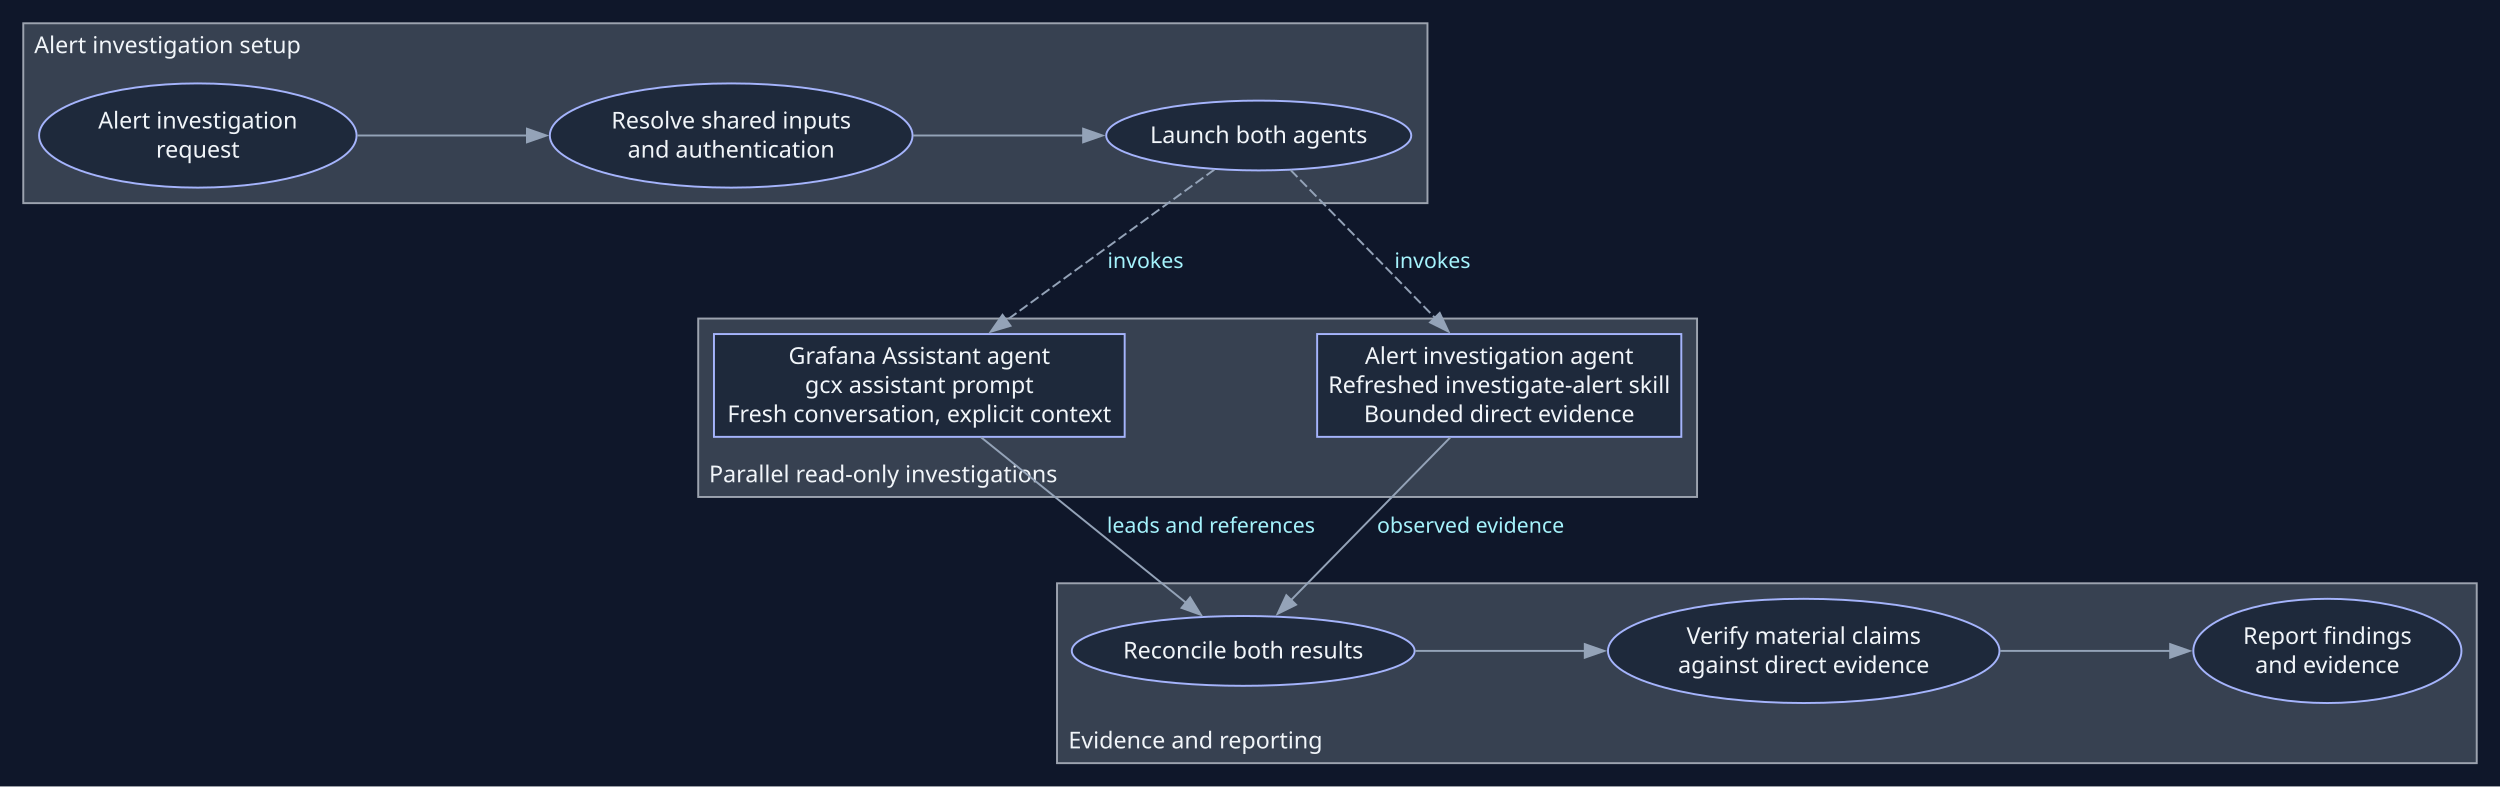
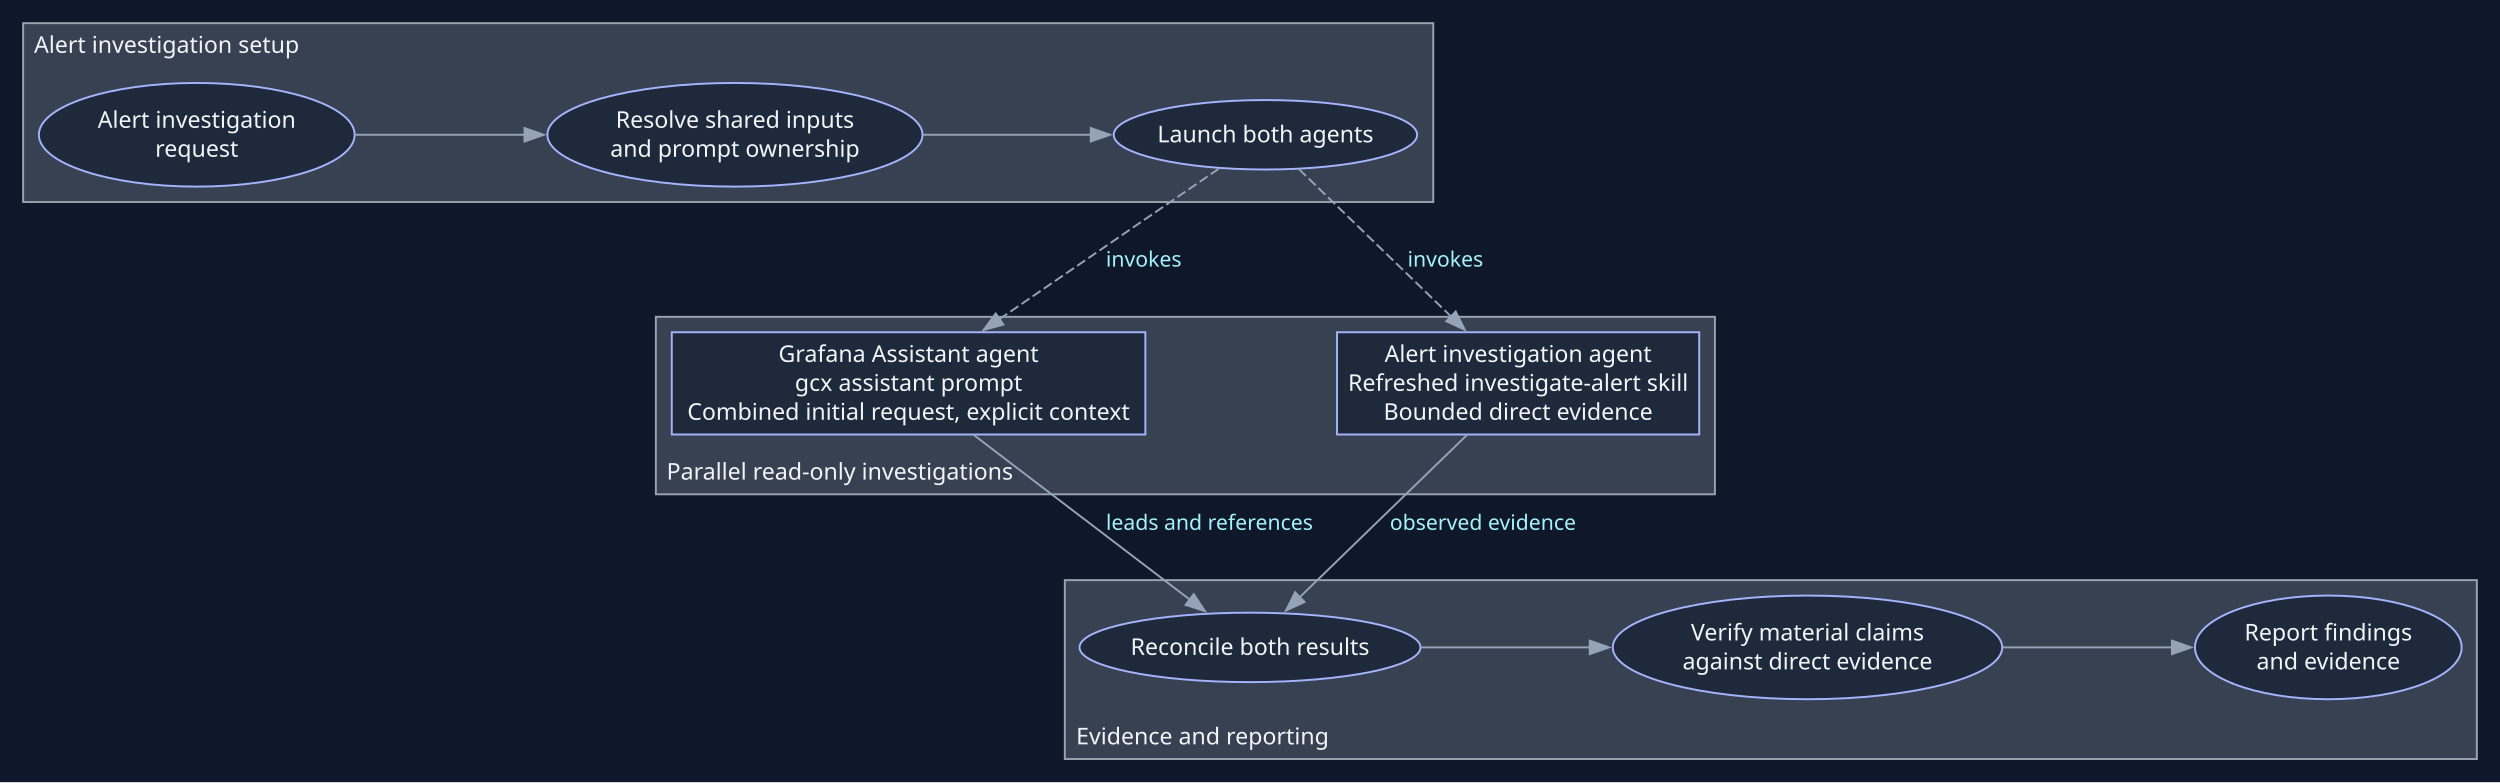
- <svg xmlns="http://www.w3.org/2000/svg" width="2578pt" height="811pt" viewBox="0.00 0.00 2578.00 811.00">
+ <svg xmlns="http://www.w3.org/2000/svg" width="2592pt" height="811pt" viewBox="0.00 0.00 2592.00 811.00">
  <g id="graph0" class="graph" transform="scale(2 2) rotate(0) translate(4 401.48)">
-     <polygon fill="#0f172a" stroke="none" points="-4,4 -4,-401.48 1285,-401.48 1285,4 -4,4" />
+     <polygon fill="#0f172a" stroke="none" points="-4,4 -4,-401.48 1292,-401.48 1292,4 -4,4" />
    <g id="clust1" class="cluster">
-       <polygon fill="#374151" stroke="#9ca3af" points="8,-296.74 8,-389.48 732,-389.48 732,-296.74 8,-296.74" />
+       <polygon fill="#374151" stroke="#9ca3af" points="8,-296.74 8,-389.48 739,-389.48 739,-296.74 8,-296.74" />
      <text xml:space="preserve" text-anchor="middle" x="82.38" y="-374.08" font-family="Trebuchet MS" font-size="12.00" fill="#f1f5f9">Alert investigation setup</text>
    </g>
    <g id="clust3" class="cluster">
-       <polygon fill="#374151" stroke="#9ca3af" points="356,-145.24 356,-237.24 871,-237.24 871,-145.24 356,-145.24" />
-       <text xml:space="preserve" text-anchor="middle" x="451.38" y="-152.84" font-family="Trebuchet MS" font-size="12.00" fill="#f1f5f9">Parallel read-only investigations</text>
+       <polygon fill="#374151" stroke="#9ca3af" points="336,-145.24 336,-237.24 885,-237.24 885,-145.24 336,-145.24" />
+       <text xml:space="preserve" text-anchor="middle" x="431.38" y="-152.84" font-family="Trebuchet MS" font-size="12.00" fill="#f1f5f9">Parallel read-only investigations</text>
    </g>
    <g id="clust5" class="cluster">
-       <polygon fill="#374151" stroke="#9ca3af" points="541,-8 541,-100.74 1273,-100.74 1273,-8 541,-8" />
-       <text xml:space="preserve" text-anchor="middle" x="612.38" y="-15.6" font-family="Trebuchet MS" font-size="12.00" fill="#f1f5f9">Evidence and reporting</text>
+       <polygon fill="#374151" stroke="#9ca3af" points="548,-8 548,-100.74 1280,-100.74 1280,-8 548,-8" />
+       <text xml:space="preserve" text-anchor="middle" x="619.38" y="-15.6" font-family="Trebuchet MS" font-size="12.00" fill="#f1f5f9">Evidence and reporting</text>
    </g>
    <g id="node1" class="node">
      <ellipse fill="#1e293b" stroke="#a5b4fc" cx="98" cy="-331.61" rx="81.85" ry="26.87" />
      <text xml:space="preserve" text-anchor="middle" x="98" y="-335.21" font-family="Trebuchet MS" font-size="12.00" fill="#f1f5f9">Alert investigation</text>
      <text xml:space="preserve" text-anchor="middle" x="98" y="-320.21" font-family="Trebuchet MS" font-size="12.00" fill="#f1f5f9">request</text>
    </g>
    <g id="node2" class="node">
-       <ellipse fill="#1e293b" stroke="#a5b4fc" cx="373" cy="-331.61" rx="93.51" ry="26.87" />
-       <text xml:space="preserve" text-anchor="middle" x="373" y="-335.21" font-family="Trebuchet MS" font-size="12.00" fill="#f1f5f9">Resolve shared inputs</text>
-       <text xml:space="preserve" text-anchor="middle" x="373" y="-320.21" font-family="Trebuchet MS" font-size="12.00" fill="#f1f5f9">and authentication</text>
+       <ellipse fill="#1e293b" stroke="#a5b4fc" cx="377" cy="-331.61" rx="97.23" ry="26.87" />
+       <text xml:space="preserve" text-anchor="middle" x="377" y="-335.21" font-family="Trebuchet MS" font-size="12.00" fill="#f1f5f9">Resolve shared inputs</text>
+       <text xml:space="preserve" text-anchor="middle" x="377" y="-320.21" font-family="Trebuchet MS" font-size="12.00" fill="#f1f5f9">and prompt ownership</text>
    </g>
    <g id="edge1" class="edge">
-       <path fill="none" stroke="#94a3b8" d="M180.18,-331.61C209.45,-331.61 238.73,-331.61 268,-331.61" />
-       <polygon fill="#94a3b8" stroke="#94a3b8" points="267.71,-335.11 277.71,-331.61 267.71,-328.11 267.71,-335.11" />
+       <path fill="none" stroke="#94a3b8" d="M180.28,-331.61C209.58,-331.61 238.88,-331.61 268.18,-331.61" />
+       <polygon fill="#94a3b8" stroke="#94a3b8" points="267.9,-335.11 277.9,-331.61 267.9,-328.11 267.9,-335.11" />
    </g>
    <g id="node3" class="node">
-       <ellipse fill="#1e293b" stroke="#a5b4fc" cx="645" cy="-331.61" rx="78.64" ry="18" />
-       <text xml:space="preserve" text-anchor="middle" x="645" y="-327.71" font-family="Trebuchet MS" font-size="12.00" fill="#f1f5f9">Launch both agents</text>
+       <ellipse fill="#1e293b" stroke="#a5b4fc" cx="652" cy="-331.61" rx="78.64" ry="18" />
+       <text xml:space="preserve" text-anchor="middle" x="652" y="-327.71" font-family="Trebuchet MS" font-size="12.00" fill="#f1f5f9">Launch both agents</text>
    </g>
    <g id="edge2" class="edge">
-       <path fill="none" stroke="#94a3b8" d="M466.77,-331.61C496.09,-331.61 525.41,-331.61 554.74,-331.61" />
-       <polygon fill="#94a3b8" stroke="#94a3b8" points="554.46,-335.11 564.46,-331.61 554.46,-328.11 554.46,-335.11" />
+       <path fill="none" stroke="#94a3b8" d="M474.49,-331.61C503.59,-331.61 532.69,-331.61 561.8,-331.61" />
+       <polygon fill="#94a3b8" stroke="#94a3b8" points="561.44,-335.11 571.44,-331.61 561.44,-328.11 561.44,-335.11" />
    </g>
    <g id="node4" class="node">
-       <polygon fill="#1e293b" stroke="#a5b4fc" points="575.88,-229.24 364.12,-229.24 364.12,-176.24 575.88,-176.24 575.88,-229.24" />
-       <text xml:space="preserve" text-anchor="middle" x="470" y="-213.84" font-family="Trebuchet MS" font-size="12.00" fill="#f1f5f9">Grafana Assistant agent</text>
-       <text xml:space="preserve" text-anchor="middle" x="470" y="-198.84" font-family="Trebuchet MS" font-size="12.00" fill="#f1f5f9">gcx assistant prompt</text>
-       <text xml:space="preserve" text-anchor="middle" x="470" y="-183.84" font-family="Trebuchet MS" font-size="12.00" fill="#f1f5f9">Fresh conversation, explicit context</text>
+       <polygon fill="#1e293b" stroke="#a5b4fc" points="589.75,-229.24 344.25,-229.24 344.25,-176.24 589.75,-176.24 589.75,-229.24" />
+       <text xml:space="preserve" text-anchor="middle" x="467" y="-213.84" font-family="Trebuchet MS" font-size="12.00" fill="#f1f5f9">Grafana Assistant agent</text>
+       <text xml:space="preserve" text-anchor="middle" x="467" y="-198.84" font-family="Trebuchet MS" font-size="12.00" fill="#f1f5f9">gcx assistant prompt</text>
+       <text xml:space="preserve" text-anchor="middle" x="467" y="-183.84" font-family="Trebuchet MS" font-size="12.00" fill="#f1f5f9">Combined initial request, explicit context</text>
    </g>
    <g id="edge6" class="edge">
-       <path fill="none" stroke="#94a3b8" stroke-dasharray="5,2" d="M622.12,-314.02C594.91,-294.29 548.85,-260.9 514.52,-236.02" />
-       <polygon fill="#94a3b8" stroke="#94a3b8" points="517,-233.49 506.85,-230.46 512.89,-239.16 517,-233.49" />
-       <text xml:space="preserve" text-anchor="middle" x="583.75" y="-263.29" font-family="Trebuchet MS" font-size="11.00" fill="#a5f3fc">  invokes</text>
+       <path fill="none" stroke="#94a3b8" stroke-dasharray="5,2" d="M627.81,-314.02C599.04,-294.29 550.35,-260.9 514.07,-236.02" />
+       <polygon fill="#94a3b8" stroke="#94a3b8" points="516.14,-233.19 505.91,-230.42 512.18,-238.97 516.14,-233.19" />
+       <text xml:space="preserve" text-anchor="middle" x="586.05" y="-263.29" font-family="Trebuchet MS" font-size="11.00" fill="#a5f3fc">  invokes</text>
    </g>
    <g id="node5" class="node">
-       <polygon fill="#1e293b" stroke="#a5b4fc" points="862.88,-229.24 675.12,-229.24 675.12,-176.24 862.88,-176.24 862.88,-229.24" />
-       <text xml:space="preserve" text-anchor="middle" x="769" y="-213.84" font-family="Trebuchet MS" font-size="12.00" fill="#f1f5f9">Alert investigation agent</text>
-       <text xml:space="preserve" text-anchor="middle" x="769" y="-198.84" font-family="Trebuchet MS" font-size="12.00" fill="#f1f5f9">Refreshed investigate-alert skill</text>
-       <text xml:space="preserve" text-anchor="middle" x="769" y="-183.84" font-family="Trebuchet MS" font-size="12.00" fill="#f1f5f9">Bounded direct evidence</text>
+       <polygon fill="#1e293b" stroke="#a5b4fc" points="876.88,-229.24 689.12,-229.24 689.12,-176.24 876.88,-176.24 876.88,-229.24" />
+       <text xml:space="preserve" text-anchor="middle" x="783" y="-213.84" font-family="Trebuchet MS" font-size="12.00" fill="#f1f5f9">Alert investigation agent</text>
+       <text xml:space="preserve" text-anchor="middle" x="783" y="-198.84" font-family="Trebuchet MS" font-size="12.00" fill="#f1f5f9">Refreshed investigate-alert skill</text>
+       <text xml:space="preserve" text-anchor="middle" x="783" y="-183.84" font-family="Trebuchet MS" font-size="12.00" fill="#f1f5f9">Bounded direct evidence</text>
    </g>
    <g id="edge7" class="edge">
-       <path fill="none" stroke="#94a3b8" stroke-dasharray="5,2" d="M661.47,-313.76C680.41,-294.38 711.98,-262.08 736.03,-237.47" />
-       <polygon fill="#94a3b8" stroke="#94a3b8" points="738.32,-240.13 742.81,-230.53 733.32,-235.24 738.32,-240.13" />
-       <text xml:space="preserve" text-anchor="middle" x="731.72" y="-263.29" font-family="Trebuchet MS" font-size="11.00" fill="#a5f3fc">  invokes</text>
+       <path fill="none" stroke="#94a3b8" stroke-dasharray="5,2" d="M669.4,-313.76C689.49,-294.3 723.05,-261.8 748.5,-237.15" />
+       <polygon fill="#94a3b8" stroke="#94a3b8" points="750.62,-239.98 755.36,-230.51 745.75,-234.95 750.62,-239.98" />
+       <text xml:space="preserve" text-anchor="middle" x="742.43" y="-263.29" font-family="Trebuchet MS" font-size="11.00" fill="#a5f3fc">  invokes</text>
    </g>
    <g id="node6" class="node">
-       <ellipse fill="#1e293b" stroke="#a5b4fc" cx="637" cy="-65.87" rx="88.39" ry="18" />
-       <text xml:space="preserve" text-anchor="middle" x="637" y="-61.97" font-family="Trebuchet MS" font-size="12.00" fill="#f1f5f9">Reconcile both results</text>
+       <ellipse fill="#1e293b" stroke="#a5b4fc" cx="644" cy="-65.87" rx="88.39" ry="18" />
+       <text xml:space="preserve" text-anchor="middle" x="644" y="-61.97" font-family="Trebuchet MS" font-size="12.00" fill="#f1f5f9">Reconcile both results</text>
    </g>
    <g id="edge8" class="edge">
-       <path fill="none" stroke="#94a3b8" d="M501.8,-176.05C532.34,-151.4 578.07,-114.46 607.73,-90.51" />
-       <polygon fill="#94a3b8" stroke="#94a3b8" points="609.62,-93.48 615.2,-84.47 605.22,-88.04 609.62,-93.48" />
-       <text xml:space="preserve" text-anchor="middle" x="617.5" y="-126.79" font-family="Trebuchet MS" font-size="11.00" fill="#a5f3fc">  leads and references</text>
+       <path fill="none" stroke="#94a3b8" d="M500.71,-176.05C533.12,-151.36 581.69,-114.35 613.11,-90.4" />
+       <polygon fill="#94a3b8" stroke="#94a3b8" points="614.85,-93.48 620.68,-84.64 610.61,-87.91 614.85,-93.48" />
+       <text xml:space="preserve" text-anchor="middle" x="620.1" y="-126.79" font-family="Trebuchet MS" font-size="11.00" fill="#a5f3fc">  leads and references</text>
    </g>
    <g id="edge9" class="edge">
-       <path fill="none" stroke="#94a3b8" d="M743.86,-176.05C720.17,-151.85 684.91,-115.82 661.45,-91.85" />
-       <polygon fill="#94a3b8" stroke="#94a3b8" points="664.24,-89.7 654.74,-85 659.24,-94.59 664.24,-89.7" />
-       <text xml:space="preserve" text-anchor="middle" x="751.38" y="-126.79" font-family="Trebuchet MS" font-size="11.00" fill="#a5f3fc">  observed evidence</text>
+       <path fill="none" stroke="#94a3b8" d="M756.53,-176.05C731.58,-151.85 694.45,-115.82 669.75,-91.85" />
+       <polygon fill="#94a3b8" stroke="#94a3b8" points="672.27,-89.42 662.65,-84.97 667.39,-94.45 672.27,-89.42" />
+       <text xml:space="preserve" text-anchor="middle" x="761.88" y="-126.79" font-family="Trebuchet MS" font-size="11.00" fill="#a5f3fc">  observed evidence</text>
    </g>
    <g id="node7" class="node">
-       <ellipse fill="#1e293b" stroke="#a5b4fc" cx="926" cy="-65.87" rx="100.94" ry="26.87" />
-       <text xml:space="preserve" text-anchor="middle" x="926" y="-69.47" font-family="Trebuchet MS" font-size="12.00" fill="#f1f5f9">Verify material claims</text>
-       <text xml:space="preserve" text-anchor="middle" x="926" y="-54.47" font-family="Trebuchet MS" font-size="12.00" fill="#f1f5f9">against direct evidence</text>
+       <ellipse fill="#1e293b" stroke="#a5b4fc" cx="933" cy="-65.87" rx="100.94" ry="26.87" />
+       <text xml:space="preserve" text-anchor="middle" x="933" y="-69.47" font-family="Trebuchet MS" font-size="12.00" fill="#f1f5f9">Verify material claims</text>
+       <text xml:space="preserve" text-anchor="middle" x="933" y="-54.47" font-family="Trebuchet MS" font-size="12.00" fill="#f1f5f9">against direct evidence</text>
    </g>
    <g id="edge4" class="edge">
-       <path fill="none" stroke="#94a3b8" d="M725.62,-65.87C754.89,-65.87 784.15,-65.87 813.42,-65.87" />
-       <polygon fill="#94a3b8" stroke="#94a3b8" points="813.12,-69.37 823.12,-65.87 813.12,-62.37 813.12,-69.37" />
+       <path fill="none" stroke="#94a3b8" d="M732.62,-65.87C761.89,-65.87 791.15,-65.87 820.42,-65.87" />
+       <polygon fill="#94a3b8" stroke="#94a3b8" points="820.12,-69.37 830.12,-65.87 820.12,-62.37 820.12,-69.37" />
    </g>
    <g id="node8" class="node">
-       <ellipse fill="#1e293b" stroke="#a5b4fc" cx="1196" cy="-65.87" rx="69.12" ry="26.87" />
-       <text xml:space="preserve" text-anchor="middle" x="1196" y="-69.47" font-family="Trebuchet MS" font-size="12.00" fill="#f1f5f9">Report findings</text>
-       <text xml:space="preserve" text-anchor="middle" x="1196" y="-54.47" font-family="Trebuchet MS" font-size="12.00" fill="#f1f5f9">and evidence</text>
+       <ellipse fill="#1e293b" stroke="#a5b4fc" cx="1203" cy="-65.87" rx="69.12" ry="26.87" />
+       <text xml:space="preserve" text-anchor="middle" x="1203" y="-69.47" font-family="Trebuchet MS" font-size="12.00" fill="#f1f5f9">Report findings</text>
+       <text xml:space="preserve" text-anchor="middle" x="1203" y="-54.47" font-family="Trebuchet MS" font-size="12.00" fill="#f1f5f9">and evidence</text>
    </g>
    <g id="edge5" class="edge">
-       <path fill="none" stroke="#94a3b8" d="M1027.25,-65.87C1056.57,-65.87 1085.9,-65.87 1115.22,-65.87" />
-       <polygon fill="#94a3b8" stroke="#94a3b8" points="1114.94,-69.37 1124.94,-65.87 1114.94,-62.37 1114.94,-69.37" />
+       <path fill="none" stroke="#94a3b8" d="M1034.25,-65.87C1063.57,-65.87 1092.9,-65.87 1122.22,-65.87" />
+       <polygon fill="#94a3b8" stroke="#94a3b8" points="1121.94,-69.37 1131.94,-65.87 1121.94,-62.37 1121.94,-69.37" />
    </g>
  </g>
</svg>
